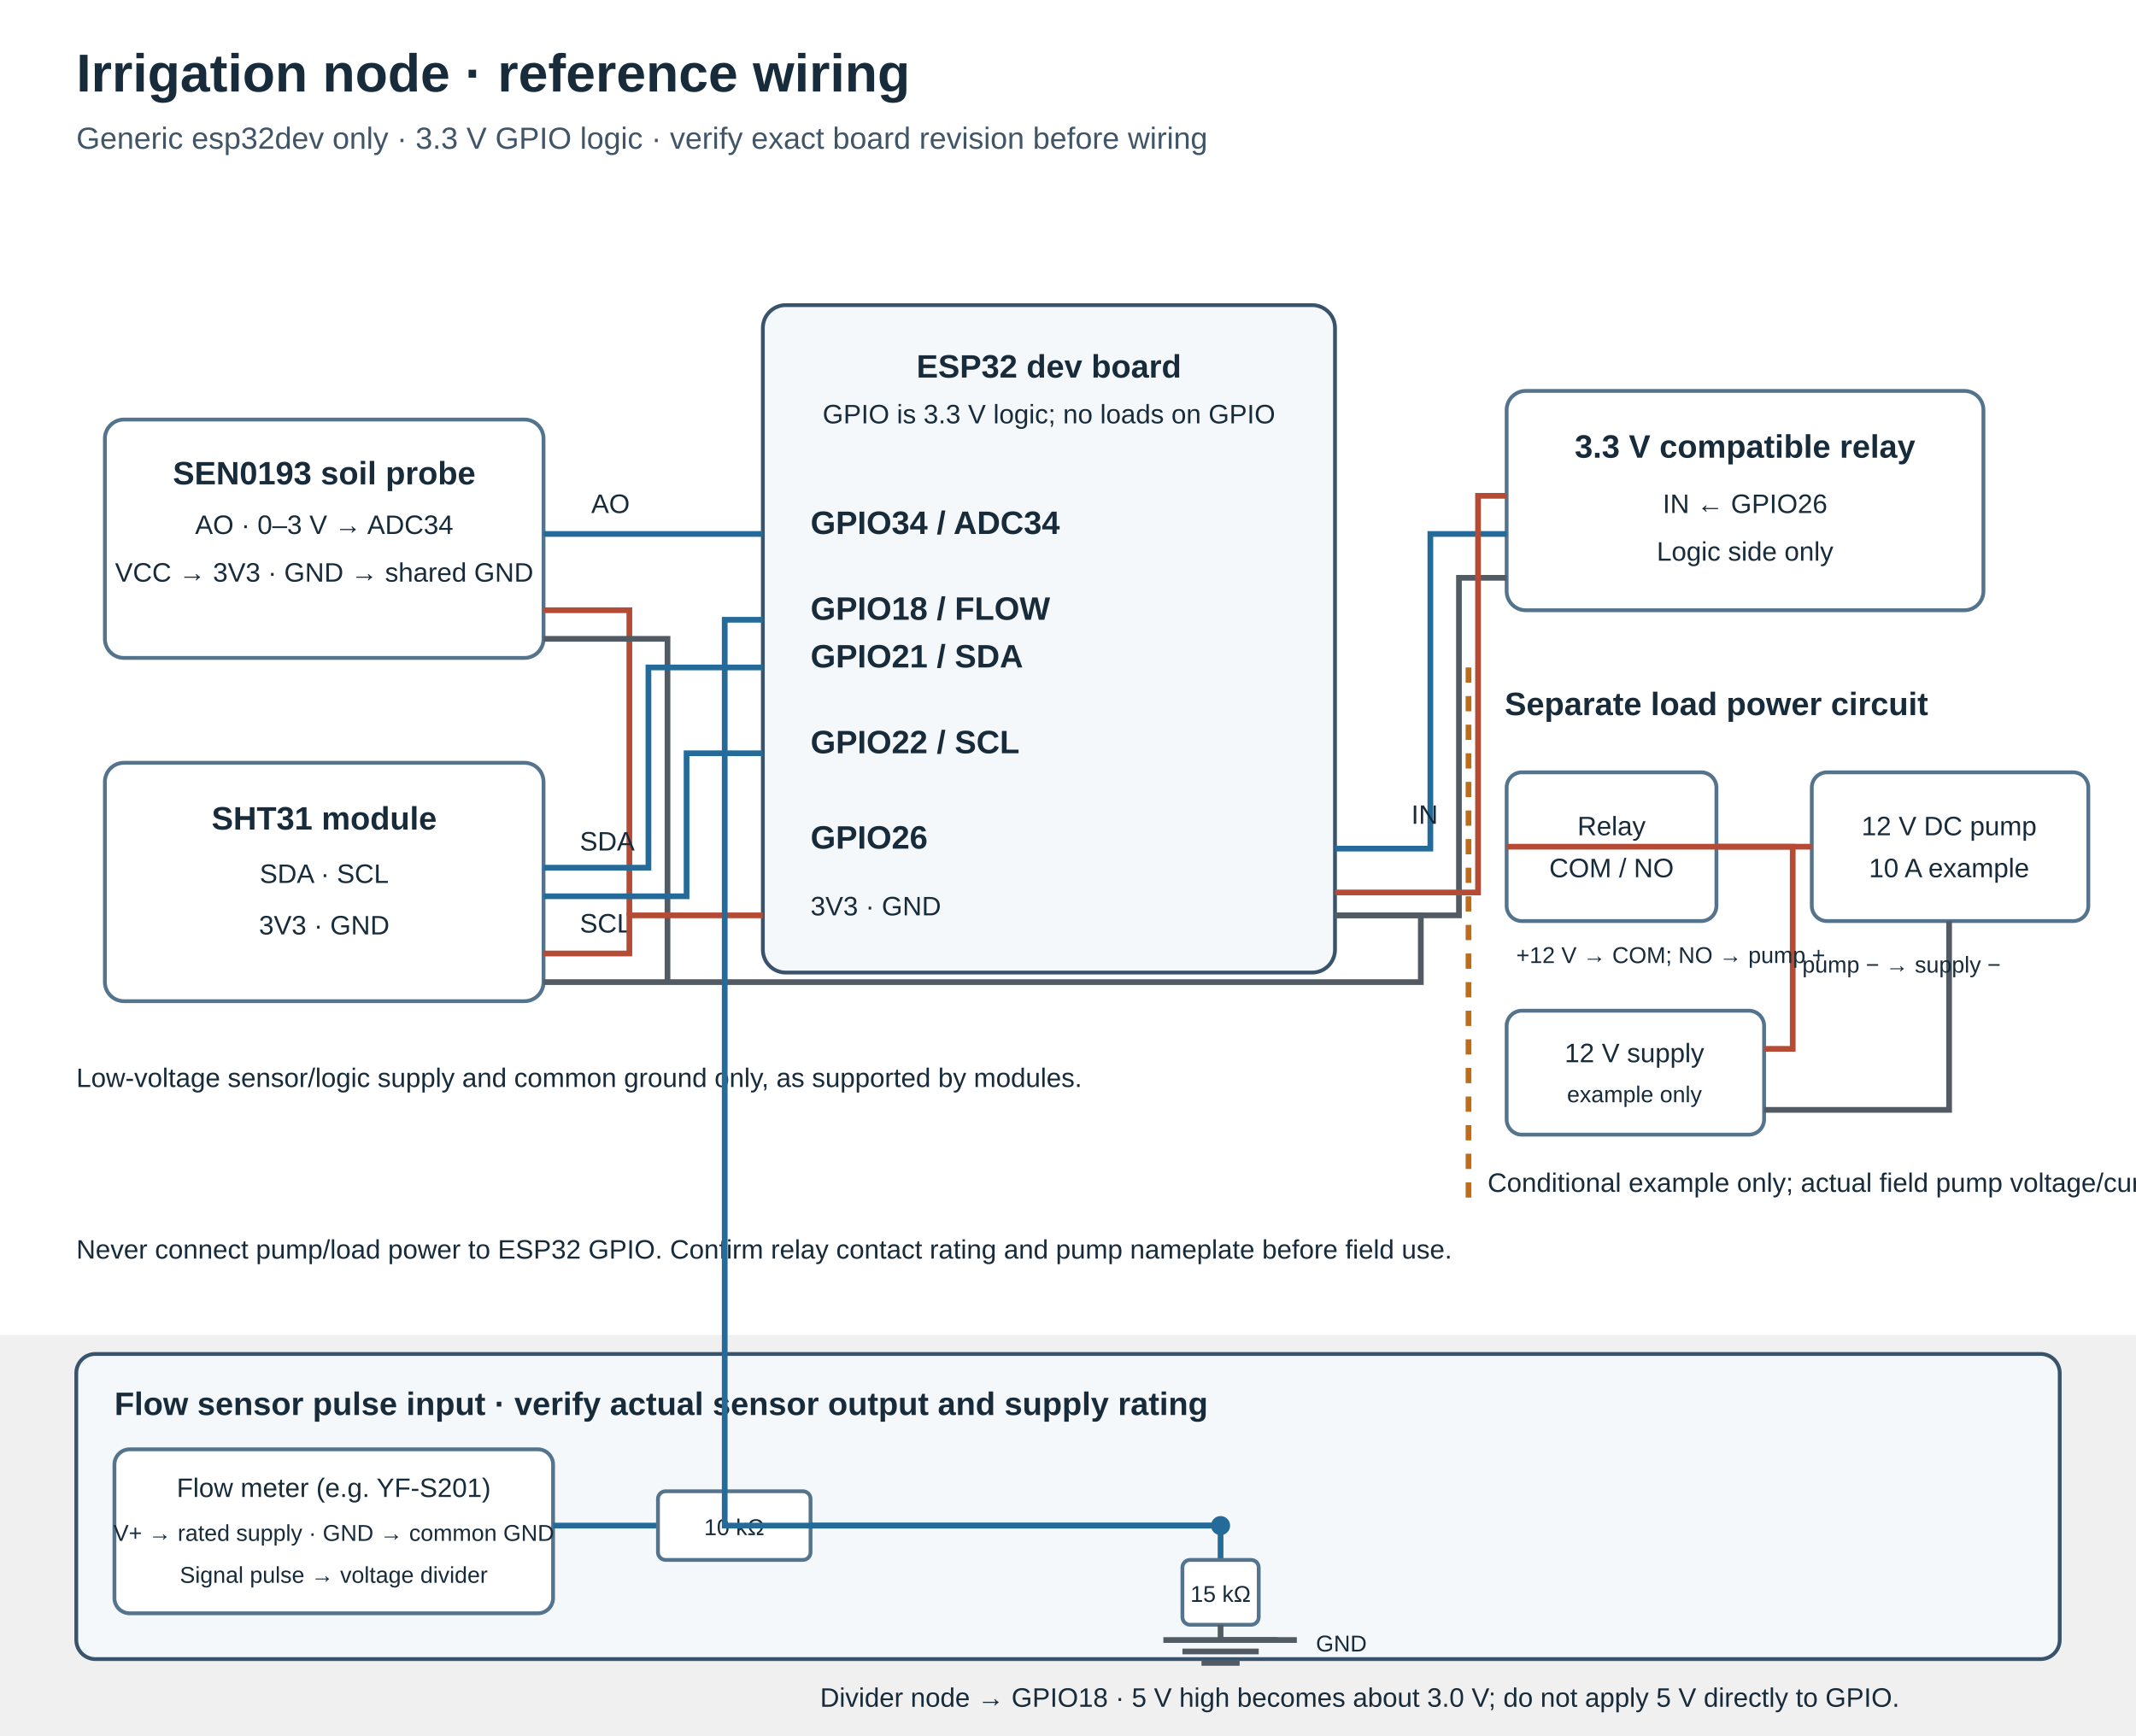
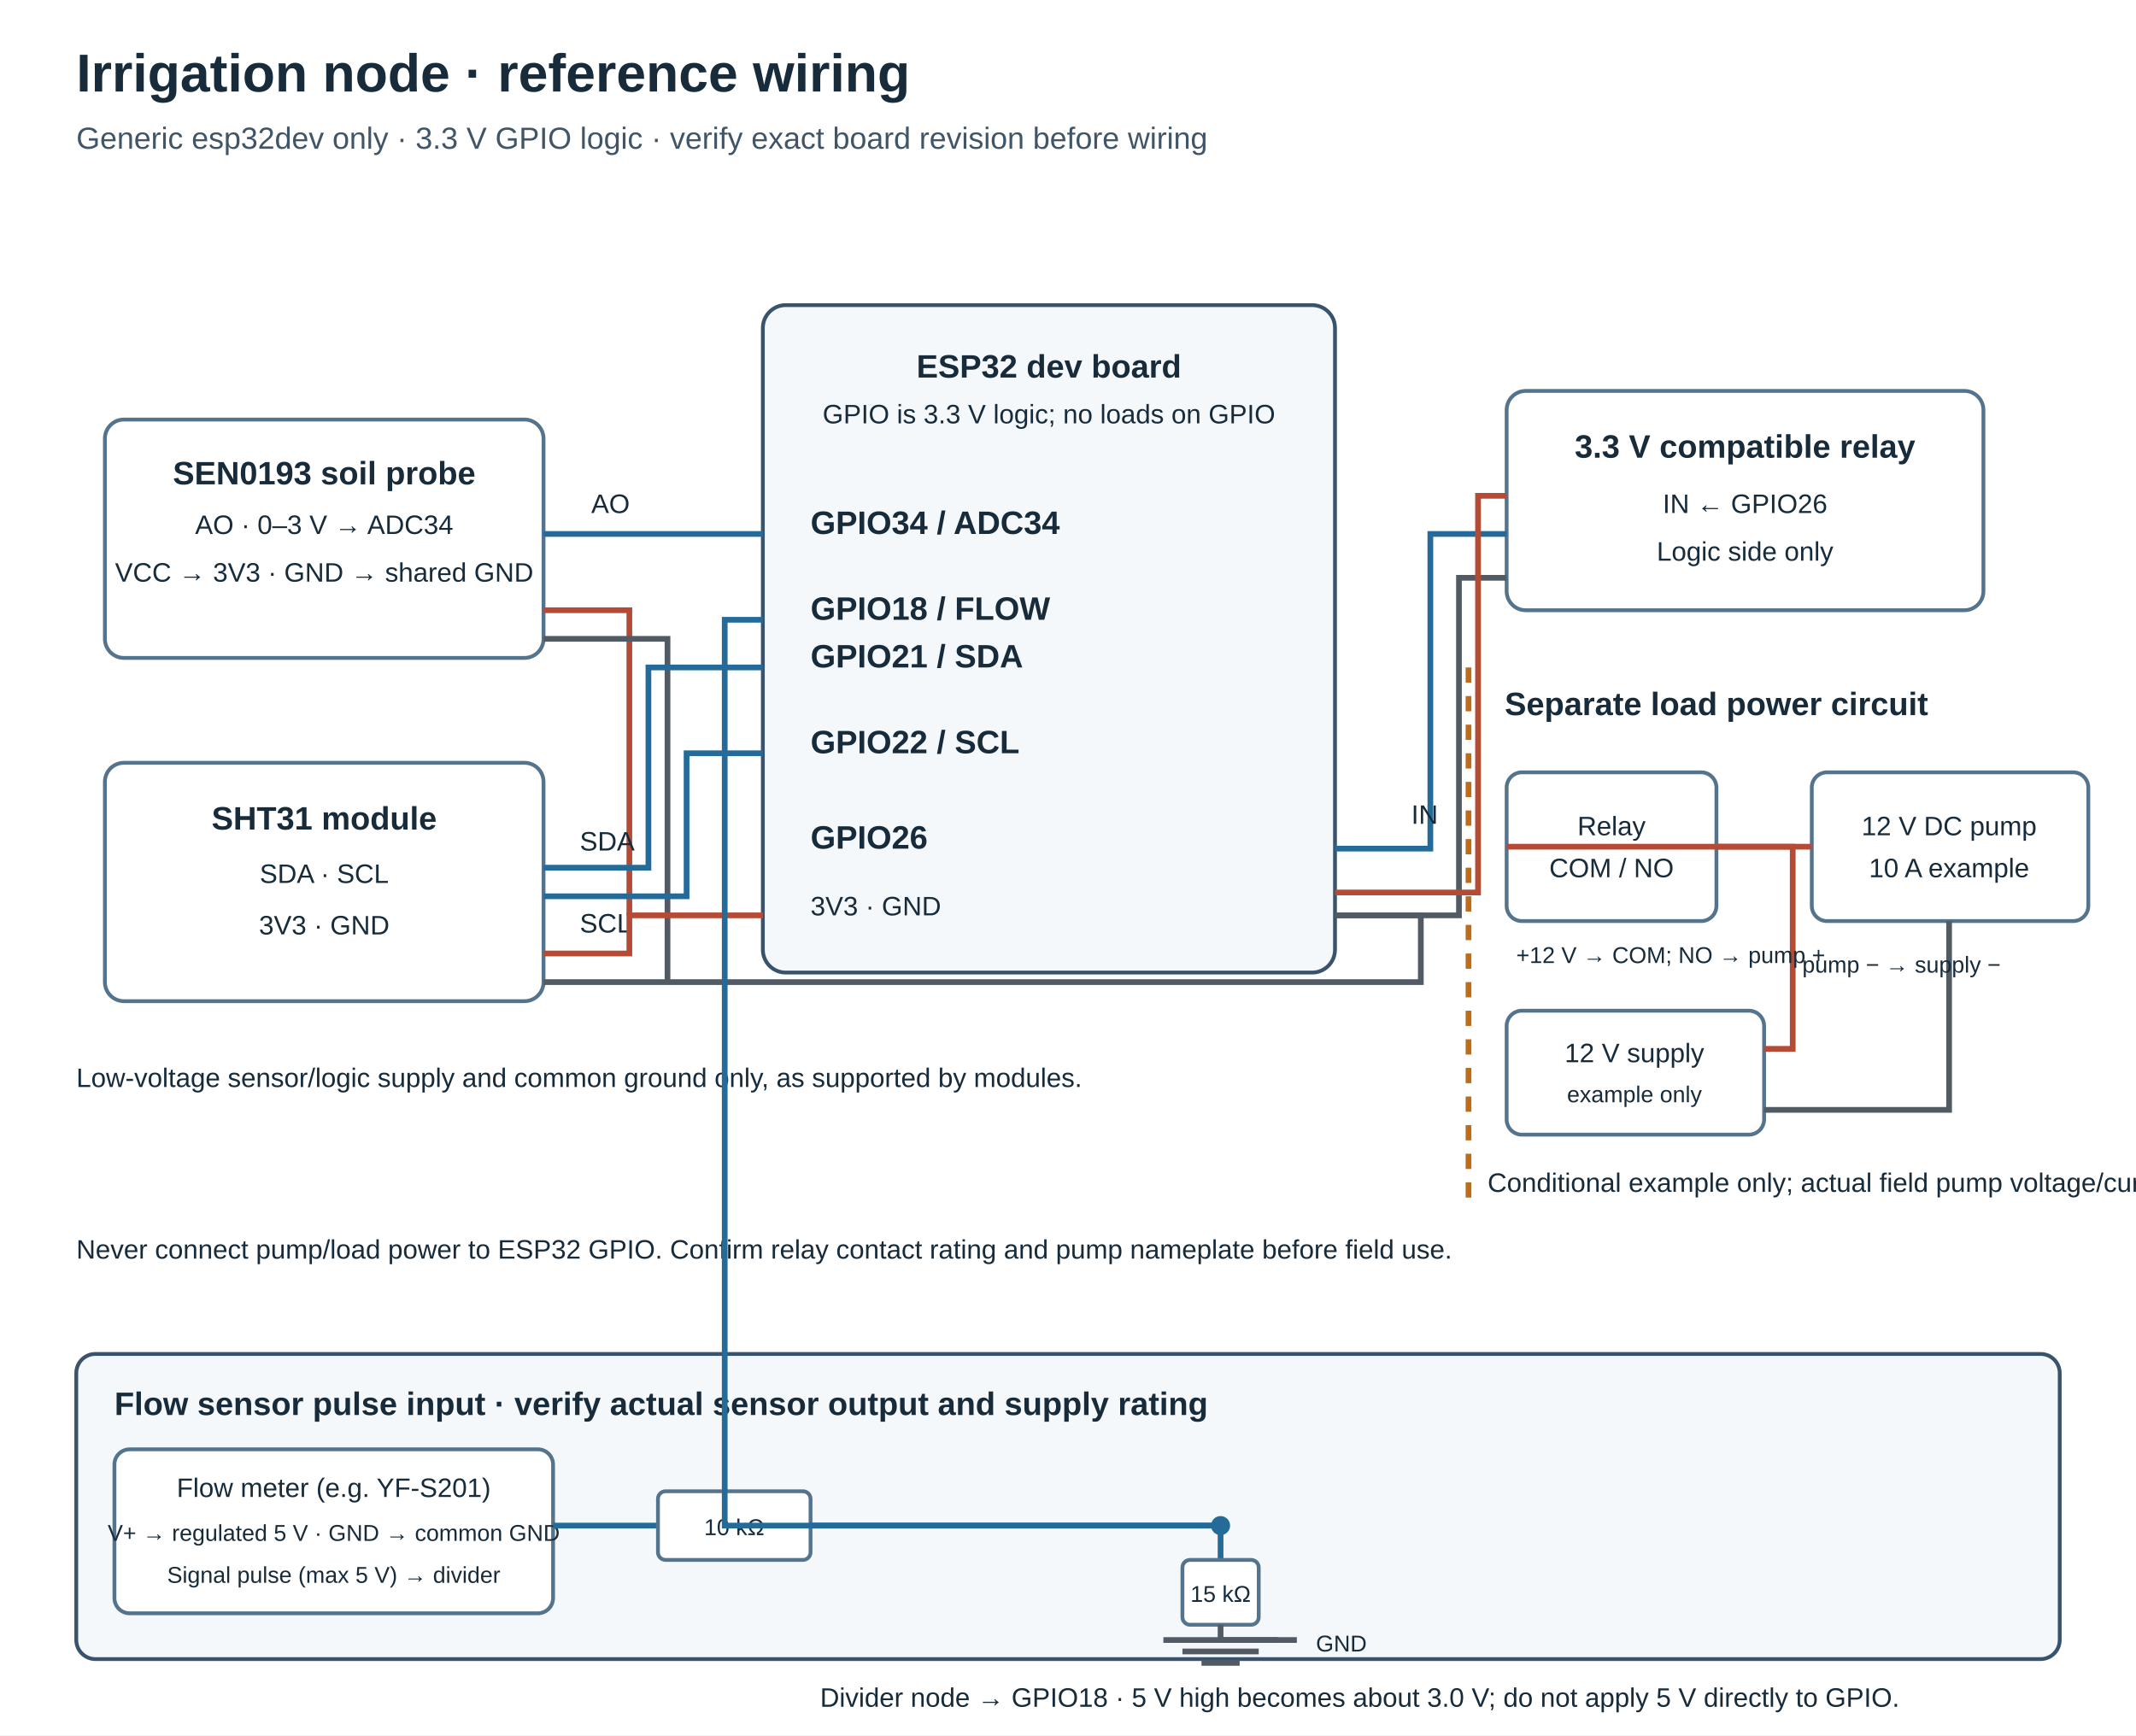
<svg xmlns="http://www.w3.org/2000/svg" width="1120" height="910" viewBox="0 0 1120 910" role="img" aria-labelledby="title desc">
  <defs>
    <style>
    text{font-family:Arial,Helvetica,sans-serif;fill:#172b3a} .title{font-size:28px;font-weight:700}.sub{font-size:16px;fill:#405568}.label{font-size:17px;font-weight:600}.small{font-size:14px}.tiny{font-size:12px}.box{fill:#f5f8fb;stroke:#38536b;stroke-width:2}.device{fill:#fff;stroke:#54738d;stroke-width:2}.wire{fill:none;stroke:#246b9a;stroke-width:3}.pwr{fill:none;stroke:#b64b35;stroke-width:3}.gnd{fill:none;stroke:#525b63;stroke-width:3}.sep{stroke:#bd6c19;stroke-width:3;stroke-dasharray:8 7}
  </style>
  </defs>
-   <rect width="1120" height="700" fill="#fff" />
+   <rect width="1120" height="910" fill="#fff" />
  <text x="40" y="48" class="title">Irrigation node · reference wiring</text>
  <text x="40" y="78" class="sub">Generic esp32dev only · 3.3 V GPIO logic · verify exact board revision before wiring</text>
  <rect x="400" y="160" width="300" height="350" rx="12" class="box" />
  <text x="550" y="198" text-anchor="middle" class="label">ESP32 dev board</text>
  <text x="550" y="222" text-anchor="middle" class="small">GPIO is 3.3 V logic; no loads on GPIO</text>
  <text x="425" y="280" class="label">GPIO34 / ADC34</text>
  <text x="425" y="325" class="label">GPIO18 / FLOW</text>
  <text x="425" y="350" class="label">GPIO21 / SDA</text>
  <text x="425" y="395" class="label">GPIO22 / SCL</text>
  <text x="425" y="445" class="label">GPIO26</text>
  <text x="425" y="480" class="small">3V3 · GND</text>
  <rect x="55" y="220" width="230" height="125" rx="10" class="device" />
  <text x="170" y="254" text-anchor="middle" class="label">SEN0193 soil probe</text>
  <text x="170" y="280" text-anchor="middle" class="small">AO · 0–3 V → ADC34</text>
  <text x="170" y="305" text-anchor="middle" class="small">VCC → 3V3 · GND → shared GND</text>
  <path d="M285 280 H400" class="wire" />
  <text x="310" y="269" class="small">AO</text>
  <path d="M330 480 V320 H285" class="pwr" />
  <path d="M350 515 V335 H285" class="gnd" />
  <rect x="55" y="400" width="230" height="125" rx="10" class="device" />
  <text x="170" y="435" text-anchor="middle" class="label">SHT31 module</text>
  <text x="170" y="463" text-anchor="middle" class="small">SDA · SCL</text>
  <text x="170" y="490" text-anchor="middle" class="small">3V3 · GND</text>
  <path d="M285 455 H340 V350 H400" class="wire" />
  <path d="M285 470 H360 V395 H400" class="wire" />
  <text x="304" y="446" class="small">SDA</text>
  <text x="304" y="489" class="small">SCL</text>
  <path d="M285 500 H330 V480 H400" class="pwr" />
  <path d="M700 480 H745 V515 H350 V515 H285" class="gnd" />
  <text x="40" y="570" class="small">Low-voltage sensor/logic supply and common ground only, as supported by modules.</text>
  <rect x="790" y="205" width="250" height="115" rx="10" class="device" />
  <text x="915" y="240" text-anchor="middle" class="label">3.3 V compatible relay</text>
  <text x="915" y="269" text-anchor="middle" class="small">IN ← GPIO26</text>
  <text x="915" y="294" text-anchor="middle" class="small">Logic side only</text>
  <path d="M700 445 H750 V280 H790" class="wire" />
  <text x="740" y="432" class="small">IN</text>
  <path d="M700 480 H765 V303 H790" class="gnd" />
  <path d="M700 468 H775 V260 H790" class="pwr" />
  <line x1="770" y1="350" x2="770" y2="630" class="sep" />
  <text x="900" y="375" text-anchor="middle" class="label">Separate load power circuit</text>
  <rect x="790" y="405" width="110" height="78" rx="8" class="device" />
  <text x="845" y="438" text-anchor="middle" class="small">Relay</text>
  <text x="845" y="460" text-anchor="middle" class="small">COM / NO</text>
  <rect x="950" y="405" width="145" height="78" rx="8" class="device" />
  <text x="1022" y="438" text-anchor="middle" class="small">12 V DC pump</text>
  <text x="1022" y="460" text-anchor="middle" class="small">10 A example</text>
  <rect x="790" y="530" width="135" height="65" rx="8" class="device" />
  <text x="857" y="557" text-anchor="middle" class="small">12 V supply</text>
  <text x="857" y="578" text-anchor="middle" class="tiny">example only</text>
  <path d="M925 550 H940 V444 H790" class="pwr" />
  <path d="M900 444 H950" class="pwr" />
  <path d="M1022 483 V582 H925" class="gnd" />
  <text x="795" y="505" class="tiny">+12 V → COM; NO → pump +</text>
  <text x="945" y="510" class="tiny">pump − → supply −</text>
  <text x="780" y="625" class="small" fill="#9b3b25">Conditional example only; actual field pump voltage/current and startup rating unknown.</text>
  <text x="40" y="660" class="small">Never connect pump/load power to ESP32 GPIO. Confirm relay contact rating and pump nameplate before field use.</text>
  <rect x="40" y="710" width="1040" height="160" rx="10" class="box" />
  <text x="60" y="742" class="label">Flow sensor pulse input · verify actual sensor output and supply rating</text>
  <rect x="60" y="760" width="230" height="86" rx="8" class="device" />
  <text x="175" y="785" text-anchor="middle" class="small">Flow meter (e.g. YF-S201)</text>
-   <text x="175" y="808" text-anchor="middle" class="tiny">V+ → rated supply · GND → common GND</text>
-   <text x="175" y="830" text-anchor="middle" class="tiny">Signal pulse → voltage divider</text>
+   <text x="175" y="808" text-anchor="middle" class="tiny">V+ → regulated 5 V · GND → common GND</text>
+   <text x="175" y="830" text-anchor="middle" class="tiny">Signal pulse (max 5 V) → divider</text>
  <path d="M290 800 H345" class="wire" />
  <rect x="345" y="782" width="80" height="36" rx="4" class="device" />
  <text x="385" y="805" text-anchor="middle" class="tiny">10 kΩ</text>
  <path d="M425 800 H640" class="wire" />
  <circle cx="640" cy="800" r="5" fill="#246b9a" />
  <path d="M640 800 V818" class="wire" />
  <rect x="620" y="818" width="40" height="34" rx="4" class="device" />
  <text x="640" y="840" text-anchor="middle" class="tiny">15 kΩ</text>
  <path d="M640 852 V860 H680" class="gnd" />
  <path d="M670 860 H610 M660 866 H620 M650 872 H630" class="gnd" />
  <text x="690" y="866" class="tiny">GND</text>
  <path d="M640 800 H380 V325 H400" class="wire" />
  <text x="430" y="895" class="small">Divider node → GPIO18 · 5 V high becomes about 3.0 V; do not apply 5 V directly to GPIO.</text>
</svg>
